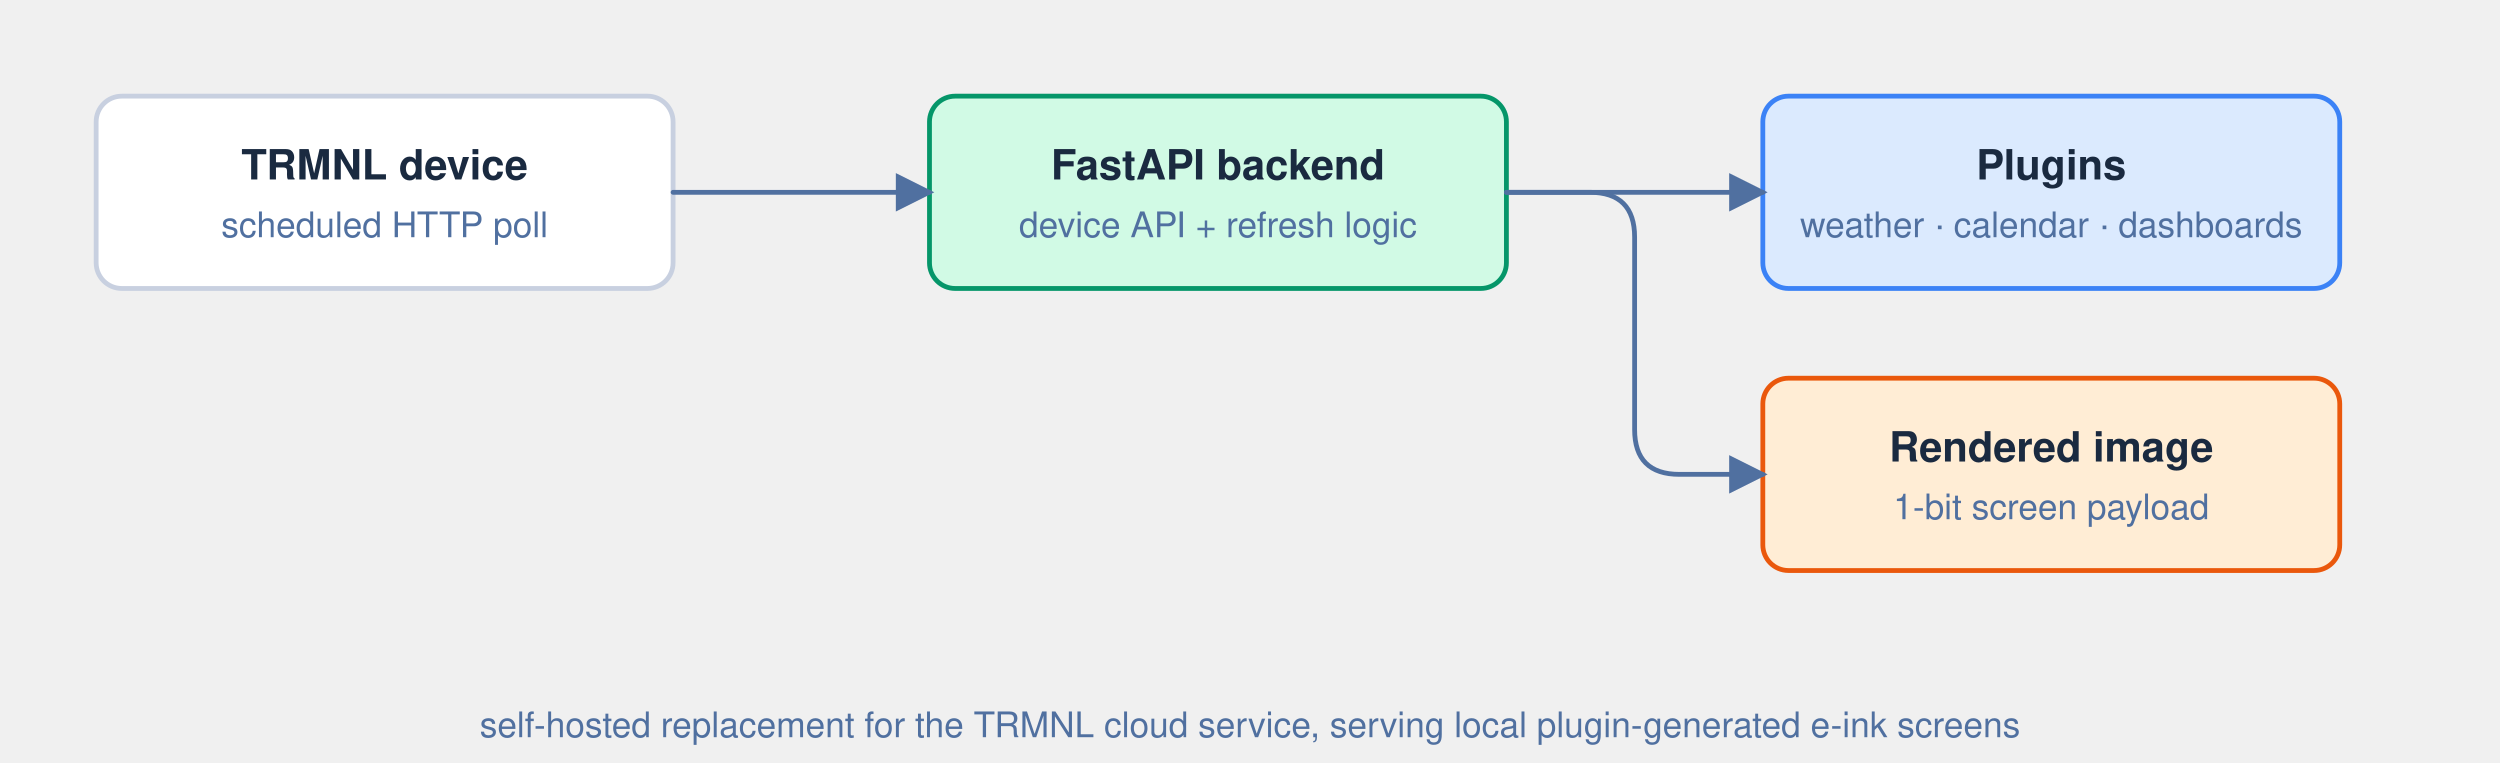
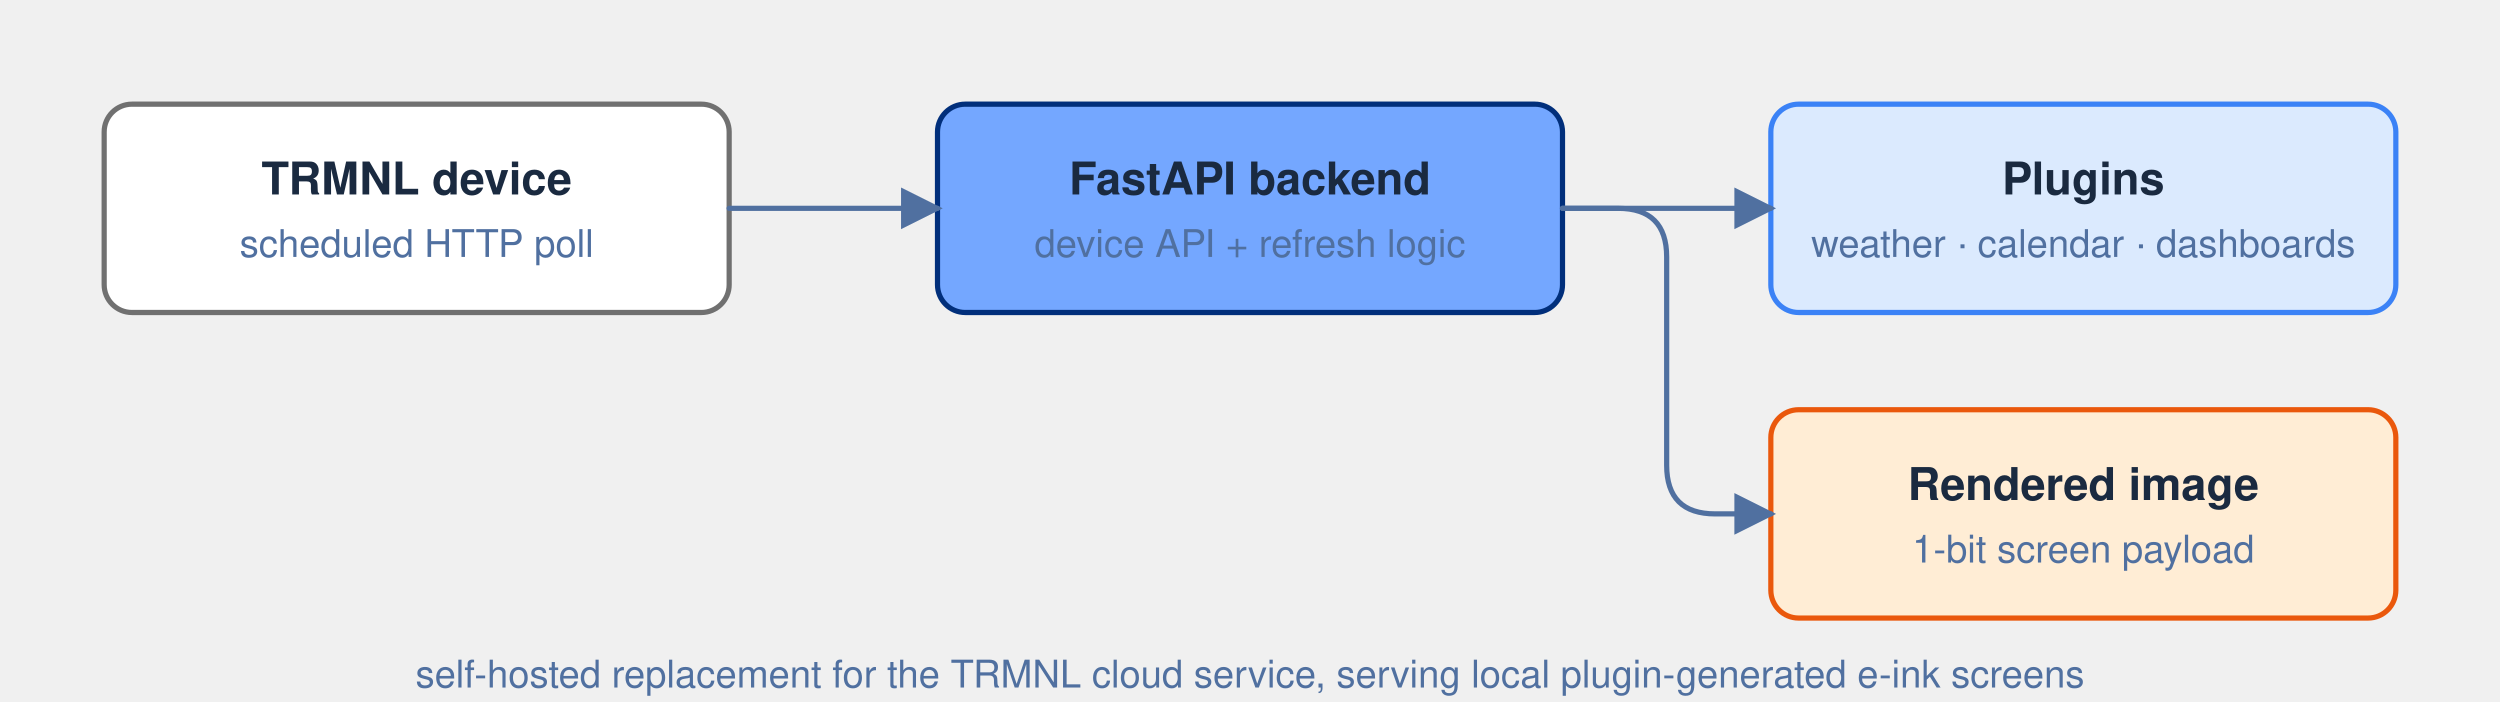
- <svg xmlns="http://www.w3.org/2000/svg" viewBox="0 0 780 238">
+ <svg xmlns="http://www.w3.org/2000/svg" viewBox="0 0 720 202">
  <style>
    /* Default: light mode (for rsvg-convert and non-media-query agents) */
    .bg { fill: transparent; }
-     .box { fill: #ffffff; stroke: #c8d0e0; stroke-width: 1.5; }
+     .box { fill: #ffffff; stroke: #707070; stroke-width: 1.5; }
    .box-accent { fill: #dbeafe; stroke: #3b82f6; stroke-width: 1.5; }
-     .box-green { fill: #d1fae5; stroke: #059669; stroke-width: 1.5; }
+     .box-green { fill: #74a7ff; stroke: #012f7b; stroke-width: 1.5; }
    .box-warm { fill: #fef3c7; stroke: #d97706; stroke-width: 1.5; }
-     .box-purple { fill: #ede9fe; stroke: #7c3aed; stroke-width: 1.5; }
-     .box-teal { fill: #ccfbf1; stroke: #0d9488; stroke-width: 1.5; }
-     .box-slate { fill: #f1f5f9; stroke: #64748b; stroke-width: 1.5; }
-     .box-indigo { fill: #e0e7ff; stroke: #4f46e5; stroke-width: 1.5; }
-     .box-rose { fill: #ffe4e6; stroke: #e11d48; stroke-width: 1.5; }
+     .box-purple { fill: #adadad; stroke: #000000; stroke-width: 1.5; }
+     .box-teal { fill: #ebebeb; stroke: #474747; stroke-width: 1.5; }
+     .box-slate { fill: #a7c6ff; stroke: #0042a9; stroke-width: 1.5; }
+     .box-indigo { fill: #dfeed4; stroke: #4e7a27; stroke-width: 1.5; }
+     .box-rose { fill: #dfeed4; stroke: #76bb40; stroke-width: 1.5; }
    .box-orange { fill: #ffedd5; stroke: #ea580c; stroke-width: 1.5; }
-     .box-cyan { fill: #cffafe; stroke: #0891b2; stroke-width: 1.5; }
+     .box-cyan { fill: #d9c9fe; stroke: #5e30eb; stroke-width: 1.5; }
    .label { fill: #1a2a40; }
    .sub { fill: #5070a0; }
    text { font-family: -apple-system, "Segoe UI", Helvetica, sans-serif; }
    .label { font-size: 13px; font-weight: 600; }
    .sub { font-size: 11px; }
    @media (prefers-color-scheme: dark) {
      .bg { fill: transparent; }
-       .box { fill: #1a1e2a; stroke: #2a3040; }
+       .box { fill: #1a1e2a; stroke: #505050; }
      .box-accent { fill: #0d1e38; stroke: #2b5cb0; }
-       .box-green { fill: #0d2220; stroke: #207060; }
+       .box-green { fill: #0a1a3a; stroke: #4a80d0; }
      .box-warm { fill: #221a10; stroke: #a06020; }
-       .box-purple { fill: #1a0d28; stroke: #7030a0; }
-       .box-teal { fill: #0d2228; stroke: #1a8a7a; }
-       .box-slate { fill: #1e293b; stroke: #475569; }
-       .box-indigo { fill: #1e1b4b; stroke: #6366f1; }
-       .box-rose { fill: #2a0a12; stroke: #f43f5e; }
+       .box-purple { fill: #222222; stroke: #666666; }
+       .box-teal { fill: #1e1e1e; stroke: #666666; }
+       .box-slate { fill: #0d1a38; stroke: #4a7ad0; }
+       .box-indigo { fill: #1a2810; stroke: #5a8a30; }
+       .box-rose { fill: #1a2810; stroke: #5aaa30; }
      .box-orange { fill: #2a1a08; stroke: #f97316; }
-       .box-cyan { fill: #082f3a; stroke: #06b6d4; }
+       .box-cyan { fill: #1a1030; stroke: #7040d0; }
      .label { fill: #d0daf0; }
      .sub { fill: #5070a0; }
    }
  </style>
  <defs>
    <marker id="ah" markerWidth="8" markerHeight="8" refX="7" refY="4" orient="auto">
      <path d="M0,0 L8,4 L0,8z" fill="#5070a0" stroke="none" />
    </marker>
    <marker id="ahs" markerWidth="8" markerHeight="8" refX="7" refY="4" orient="auto">
      <path d="M0,0 L8,4 L0,8z" fill="#3b82f6" stroke="none" />
    </marker>
  </defs>
-   <rect width="780" height="238" class="bg" rx="8" />
+   <rect width="720" height="202" class="bg" rx="8" />
  <rect x="30" y="30" width="180" height="60" rx="8" class="box" />
  <text x="120" y="56" text-anchor="middle" class="label">TRMNL device</text>
  <text x="120" y="74" text-anchor="middle" class="sub">scheduled HTTP poll</text>
-   <rect x="290" y="30" width="180" height="60" rx="8" class="box-green" />
-   <text x="380" y="56" text-anchor="middle" class="label">FastAPI backend</text>
-   <text x="380" y="74" text-anchor="middle" class="sub">device API + refresh logic</text>
-   <rect x="550" y="30" width="180" height="60" rx="8" class="box-accent" />
-   <text x="640" y="56" text-anchor="middle" class="label">Plugins</text>
-   <text x="640" y="74" text-anchor="middle" class="sub">weather · calendar · dashboards</text>
-   <rect x="550" y="118" width="180" height="60" rx="8" class="box-orange" />
-   <text x="640" y="144" text-anchor="middle" class="label">Rendered image</text>
-   <text x="640" y="162" text-anchor="middle" class="sub">1-bit screen payload</text>
-   <path d="M210,60 L290,60" fill="none" stroke="#5070a0" stroke-width="1.5" stroke-linecap="round" marker-end="url(#ah)" />
-   <path d="M470,60 L550,60" fill="none" stroke="#5070a0" stroke-width="1.5" stroke-linecap="round" marker-end="url(#ah)" />
-   <path d="M470,60 L496,60 Q510,60 510,74 L510,134 Q510,148 524,148 L550,148" fill="none" stroke="#5070a0" stroke-width="1.5" stroke-linecap="round" marker-end="url(#ah)" />
-   <text x="390" y="230" text-anchor="middle" class="sub">self-hosted replacement for the TRMNL cloud service, serving local plugin-generated e-ink screens</text>
+   <rect x="270" y="30" width="180" height="60" rx="8" class="box-green" />
+   <text x="360" y="56" text-anchor="middle" class="label">FastAPI backend</text>
+   <text x="360" y="74" text-anchor="middle" class="sub">device API + refresh logic</text>
+   <rect x="510" y="30" width="180" height="60" rx="8" class="box-accent" />
+   <text x="600" y="56" text-anchor="middle" class="label">Plugins</text>
+   <text x="600" y="74" text-anchor="middle" class="sub">weather · calendar · dashboards</text>
+   <rect x="510" y="118" width="180" height="60" rx="8" class="box-orange" />
+   <text x="600" y="144" text-anchor="middle" class="label">Rendered image</text>
+   <text x="600" y="162" text-anchor="middle" class="sub">1-bit screen payload</text>
+   <path d="M210,60 L270,60" fill="none" stroke="#5070a0" stroke-width="1.5" stroke-linecap="round" marker-end="url(#ah)" />
+   <path d="M450,60 L510,60" fill="none" stroke="#5070a0" stroke-width="1.5" stroke-linecap="round" marker-end="url(#ah)" />
+   <path d="M450,60 L466,60 Q480,60 480,74 L480,134 Q480,148 494,148 L510,148" fill="none" stroke="#5070a0" stroke-width="1.5" stroke-linecap="round" marker-end="url(#ah)" />
+   <text x="360" y="198" text-anchor="middle" class="sub">self-hosted replacement for the TRMNL cloud service, serving local plugin-generated e-ink screens</text>
</svg>
